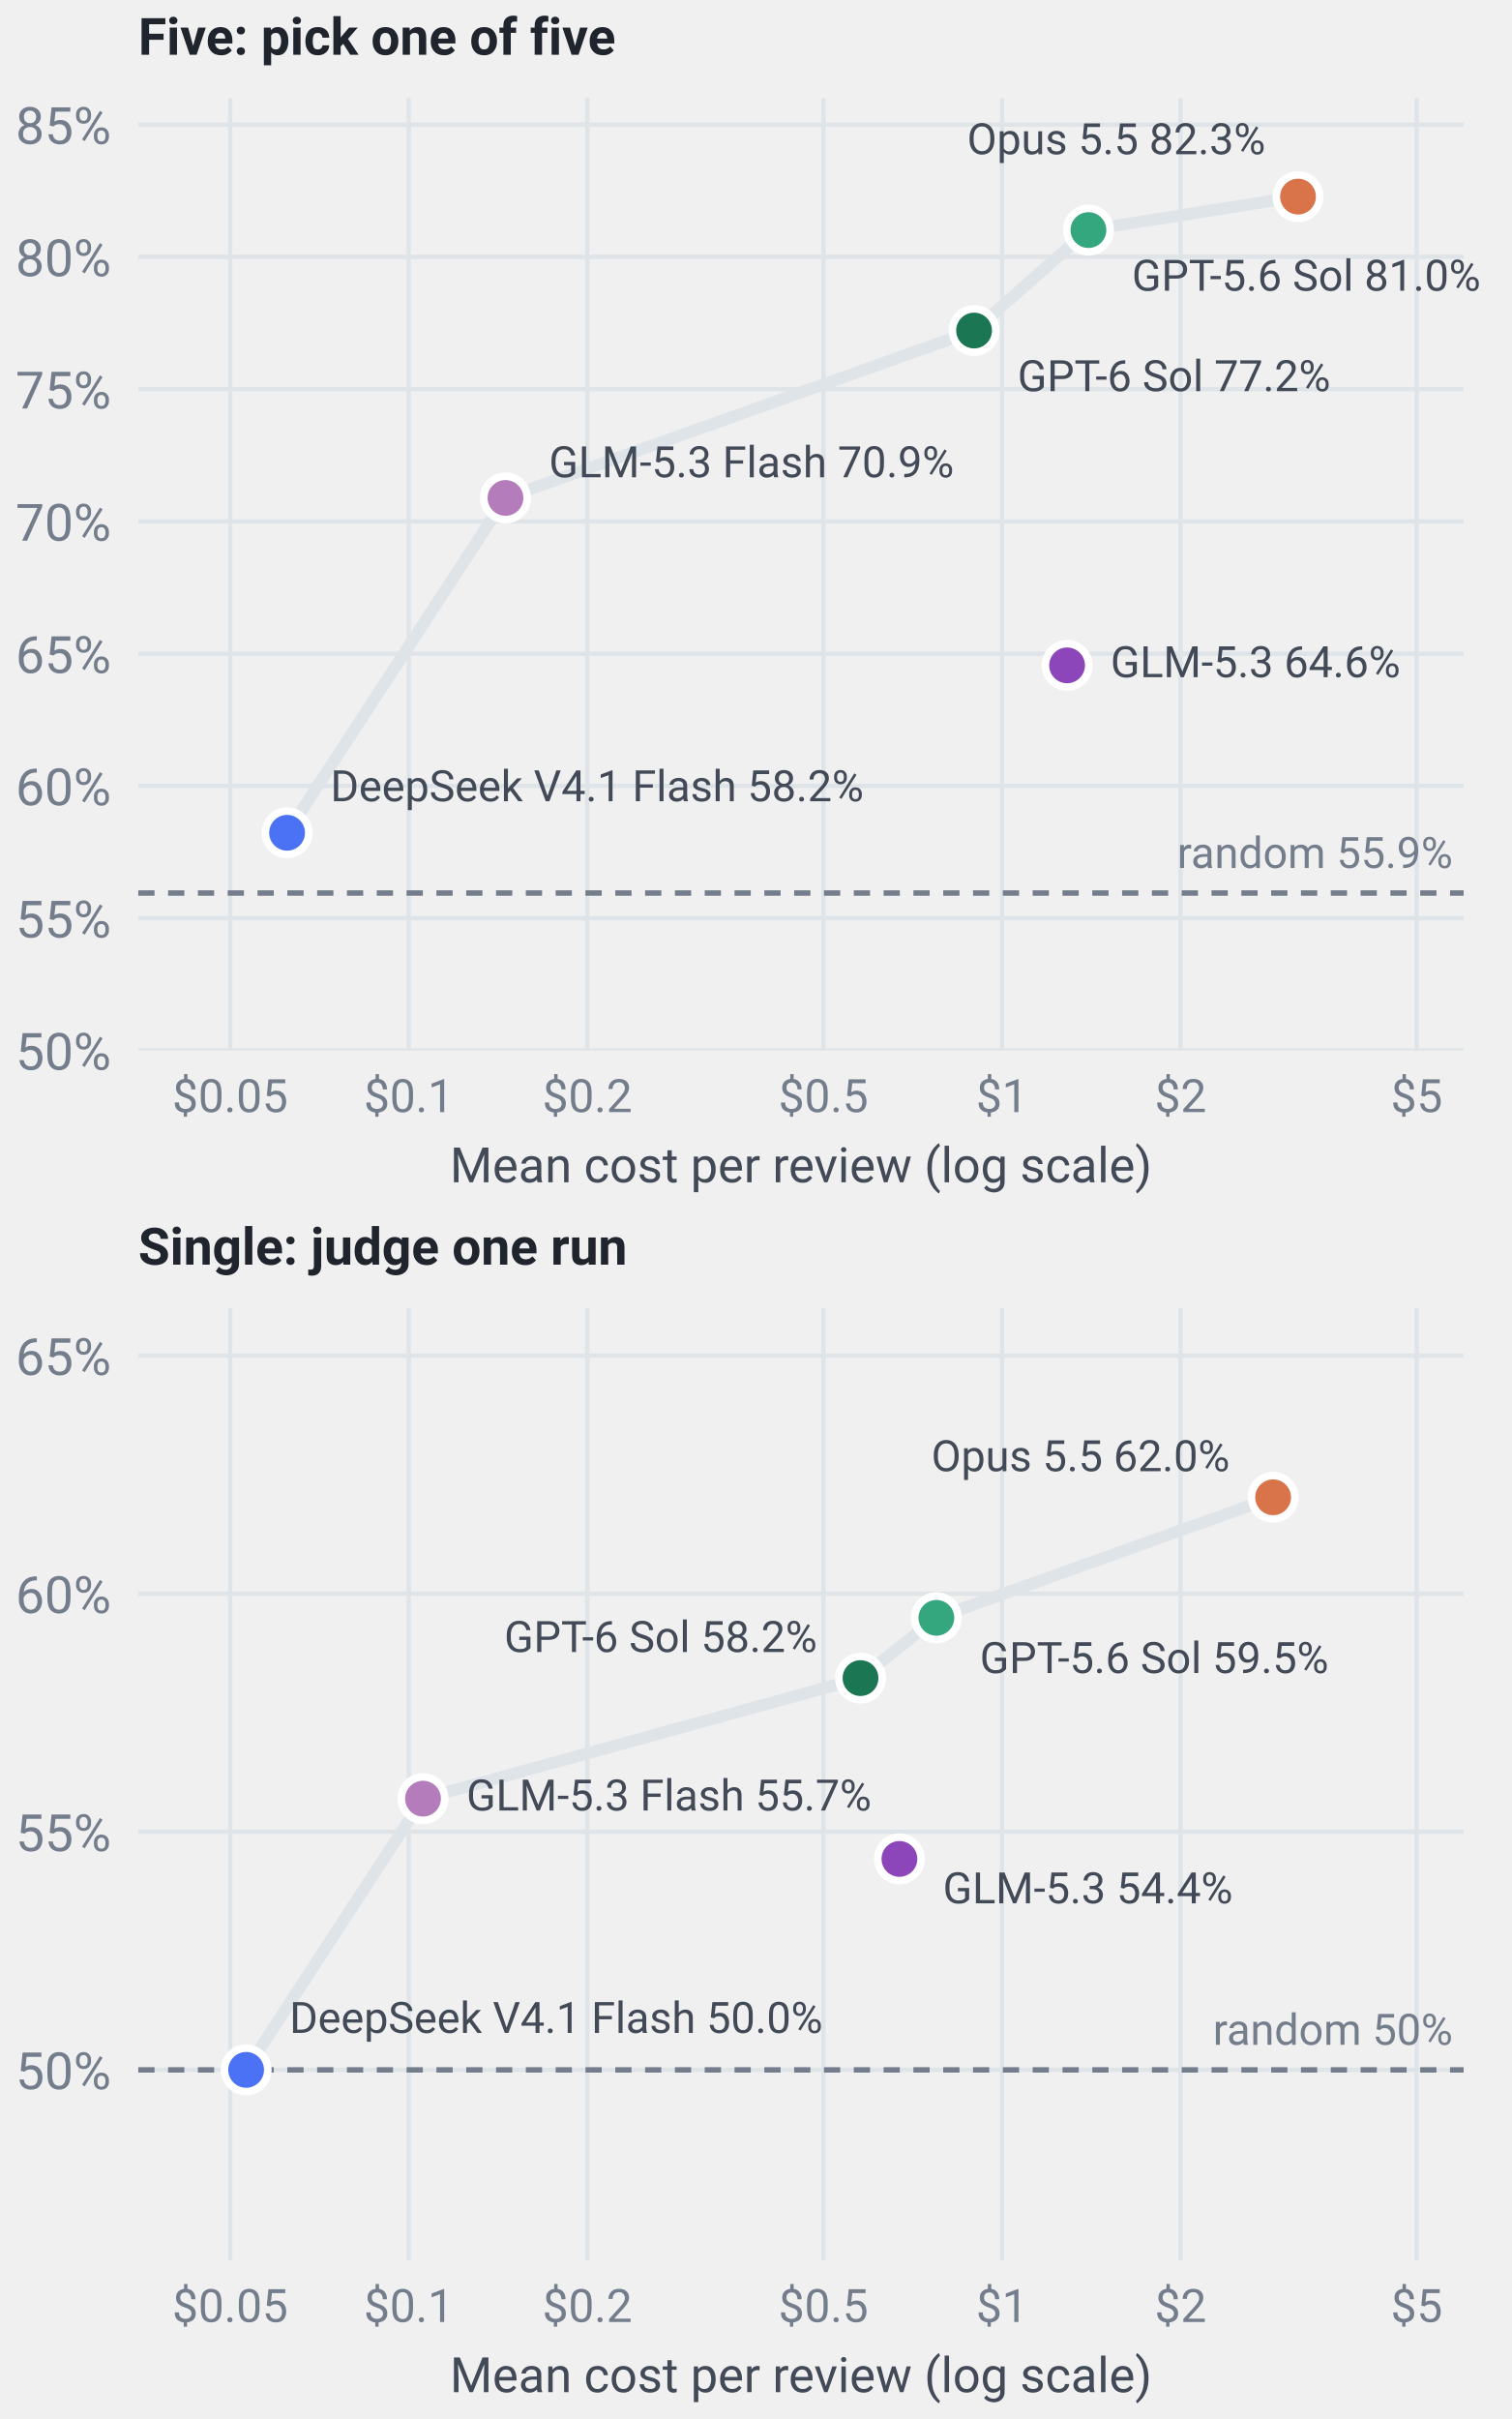
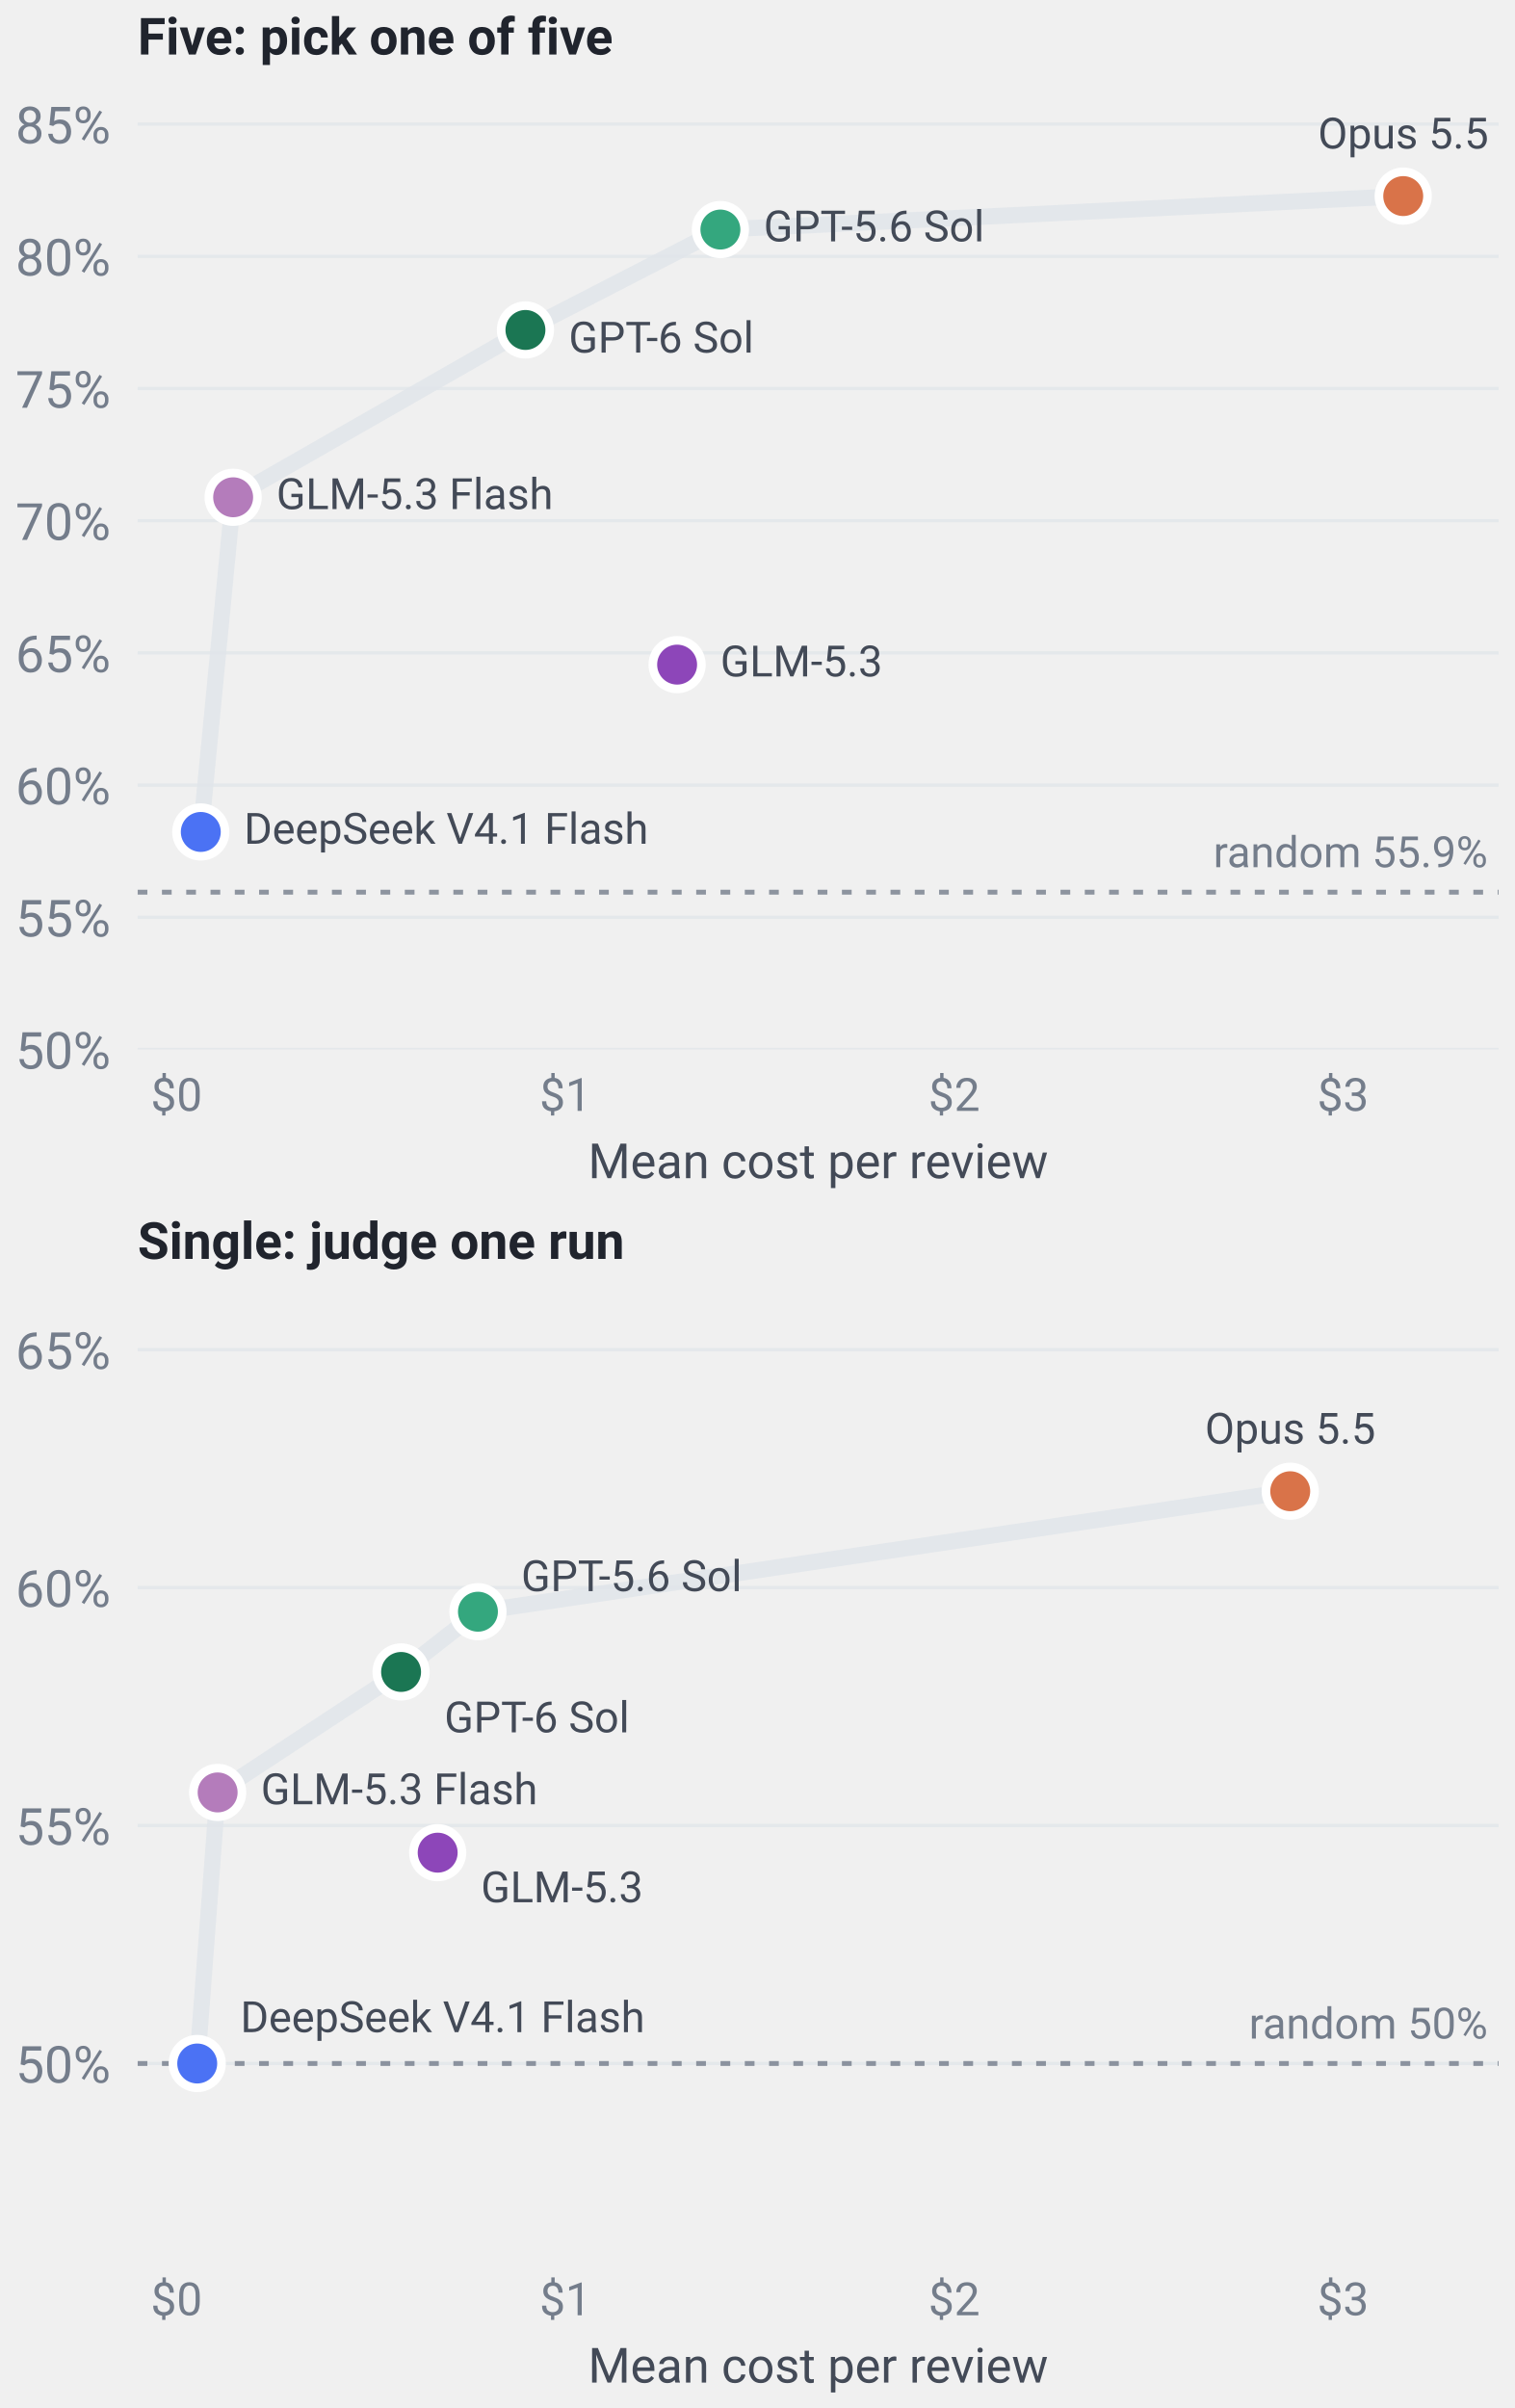
- <svg xmlns="http://www.w3.org/2000/svg" xmlns:xlink="http://www.w3.org/1999/xlink" width="278.88pt" height="446.16pt" viewBox="0 0 278.88 446.16" version="1.1">
+ <svg xmlns="http://www.w3.org/2000/svg" xmlns:xlink="http://www.w3.org/1999/xlink" width="280.56pt" height="446.16pt" viewBox="0 0 280.56 446.16" version="1.1">
  <defs>
    <style type="text/css">*{stroke-linejoin: round; stroke-linecap: butt}</style>
  </defs>
  <g id="figure_1">
    <g id="patch_1">
-       <path d="M 0 446.16  L 278.88 446.16  L 278.88 0  L 0 0  L 0 446.16  z " style="fill: none" />
+       <path d="M 0 446.16  L 280.56 446.16  L 280.56 0  L 0 0  L 0 446.16  z " style="fill: none" />
    </g>
    <g id="axes_1">
      <g id="patch_2">
-         <path d="M 25.508 193.741  L 270.017 193.741  L 270.017 18.103  L 25.508 18.103  L 25.508 193.741  z " style="fill: none" />
+         <path d="M 25.508 194.449  L 277.68 194.449  L 277.68 18.103  L 25.508 18.103  L 25.508 194.449  z " style="fill: none" />
      </g>
      <g id="matplotlib.axis_1">
        <g id="xtick_1">
-           <g id="line2d_1">
-             <path d="M 42.462 193.741  L 42.462 18.103  " clip-path="url(#p5dc7e2e726)" style="fill: none; stroke: #dfe4e9; stroke-width: 0.8; stroke-linecap: square" />
-           </g>
+           <g id="line2d_1" />
+           <g id="text_1">
+             <text style="font-size: 8.5px; font-family: 'Roboto'; text-anchor: middle; fill: #747d8b" x="32.713" y="205.824" transform="rotate(-0 32.71333 205.8238)">$0</text>
+           </g>
+         </g>
+         <g id="xtick_2">
          <g id="line2d_2" />
-           <g id="text_1">
-             <text style="font-size: 8.5px; font-family: 'Roboto'; text-anchor: middle; fill: #747d8b" x="42.462" y="205.116" transform="rotate(-0 42.46163 205.1165)">$0.05</text>
-           </g>
-         </g>
-         <g id="xtick_2">
-           <g id="line2d_3">
-             <path d="M 75.408 193.741  L 75.408 18.103  " clip-path="url(#p5dc7e2e726)" style="fill: none; stroke: #dfe4e9; stroke-width: 0.8; stroke-linecap: square" />
-           </g>
+           <g id="text_2">
+             <text style="font-size: 8.5px; font-family: 'Roboto'; text-anchor: middle; fill: #747d8b" x="104.762" y="205.824" transform="rotate(-0 104.7622 205.8238)">$1</text>
+           </g>
+         </g>
+         <g id="xtick_3">
+           <g id="line2d_3" />
+           <g id="text_3">
+             <text style="font-size: 8.5px; font-family: 'Roboto'; text-anchor: middle; fill: #747d8b" x="176.811" y="205.824" transform="rotate(-0 176.8111 205.8238)">$2</text>
+           </g>
+         </g>
+         <g id="xtick_4">
          <g id="line2d_4" />
-           <g id="text_2">
-             <text style="font-size: 8.5px; font-family: 'Roboto'; text-anchor: middle; fill: #747d8b" x="75.408" y="205.116" transform="rotate(-0 75.40776 205.1165)">$0.1</text>
-           </g>
-         </g>
-         <g id="xtick_3">
-           <g id="line2d_5">
-             <path d="M 108.354 193.741  L 108.354 18.103  " clip-path="url(#p5dc7e2e726)" style="fill: none; stroke: #dfe4e9; stroke-width: 0.8; stroke-linecap: square" />
-           </g>
-           <g id="line2d_6" />
-           <g id="text_3">
-             <text style="font-size: 8.5px; font-family: 'Roboto'; text-anchor: middle; fill: #747d8b" x="108.354" y="205.116" transform="rotate(-0 108.3539 205.1165)">$0.2</text>
-           </g>
-         </g>
-         <g id="xtick_4">
-           <g id="line2d_7">
-             <path d="M 151.906 193.741  L 151.906 18.103  " clip-path="url(#p5dc7e2e726)" style="fill: none; stroke: #dfe4e9; stroke-width: 0.8; stroke-linecap: square" />
-           </g>
-           <g id="line2d_8" />
          <g id="text_4">
-             <text style="font-size: 8.5px; font-family: 'Roboto'; text-anchor: middle; fill: #747d8b" x="151.906" y="205.116" transform="rotate(-0 151.9063 205.1165)">$0.5</text>
-           </g>
-         </g>
-         <g id="xtick_5">
-           <g id="line2d_9">
-             <path d="M 184.852 193.741  L 184.852 18.103  " clip-path="url(#p5dc7e2e726)" style="fill: none; stroke: #dfe4e9; stroke-width: 0.8; stroke-linecap: square" />
-           </g>
-           <g id="line2d_10" />
-           <g id="text_5">
-             <text style="font-size: 8.5px; font-family: 'Roboto'; text-anchor: middle; fill: #747d8b" x="184.852" y="205.116" transform="rotate(-0 184.8524 205.1165)">$1</text>
-           </g>
-         </g>
-         <g id="xtick_6">
-           <g id="line2d_11">
-             <path d="M 217.799 193.741  L 217.799 18.103  " clip-path="url(#p5dc7e2e726)" style="fill: none; stroke: #dfe4e9; stroke-width: 0.8; stroke-linecap: square" />
-           </g>
-           <g id="line2d_12" />
-           <g id="text_6">
-             <text style="font-size: 8.5px; font-family: 'Roboto'; text-anchor: middle; fill: #747d8b" x="217.799" y="205.116" transform="rotate(-0 217.7985 205.1165)">$2</text>
-           </g>
-         </g>
-         <g id="xtick_7">
-           <g id="line2d_13">
-             <path d="M 261.351 193.741  L 261.351 18.103  " clip-path="url(#p5dc7e2e726)" style="fill: none; stroke: #dfe4e9; stroke-width: 0.8; stroke-linecap: square" />
-           </g>
-           <g id="line2d_14" />
-           <g id="text_7">
-             <text style="font-size: 8.5px; font-family: 'Roboto'; text-anchor: middle; fill: #747d8b" x="261.351" y="205.116" transform="rotate(-0 261.351 205.1165)">$5</text>
-           </g>
-         </g>
-         <g id="text_8">
-           <text style="font-size: 9px; font-family: 'Roboto'; text-anchor: middle; fill: #434a57" x="147.763" y="218.063" transform="rotate(-0 147.7627 218.0627)">Mean cost per review (log scale)</text>
+             <text style="font-size: 8.5px; font-family: 'Roboto'; text-anchor: middle; fill: #747d8b" x="248.86" y="205.824" transform="rotate(-0 248.86 205.8238)">$3</text>
+           </g>
+         </g>
+         <g id="text_5">
+           <text style="font-size: 9px; font-family: 'Roboto'; text-anchor: middle; fill: #434a57" x="151.594" y="218.3" transform="rotate(-0 151.594 218.3004)">Mean cost per review</text>
        </g>
      </g>
      <g id="matplotlib.axis_2">
        <g id="ytick_1">
+           <g id="line2d_5">
+             <path d="M 25.508 194.449  L 277.68 194.449  " clip-path="url(#pfe0706cb08)" style="fill: none; stroke: #dfe4e9; stroke-opacity: 0.7; stroke-width: 0.6; stroke-linecap: square" />
+           </g>
+           <g id="line2d_6" />
+           <g id="text_6">
+             <text style="font-size: 9.5px; font-family: 'Roboto'; text-anchor: end; fill: #747d8b" x="20.508" y="198.011" transform="rotate(-0 20.50844 198.0113)">50%</text>
+           </g>
+         </g>
+         <g id="ytick_2">
+           <g id="line2d_7">
+             <path d="M 25.508 169.956  L 277.68 169.956  " clip-path="url(#pfe0706cb08)" style="fill: none; stroke: #dfe4e9; stroke-opacity: 0.7; stroke-width: 0.6; stroke-linecap: square" />
+           </g>
+           <g id="line2d_8" />
+           <g id="text_7">
+             <text style="font-size: 9.5px; font-family: 'Roboto'; text-anchor: end; fill: #747d8b" x="20.508" y="173.519" transform="rotate(-0 20.50844 173.5188)">55%</text>
+           </g>
+         </g>
+         <g id="ytick_3">
+           <g id="line2d_9">
+             <path d="M 25.508 145.464  L 277.68 145.464  " clip-path="url(#pfe0706cb08)" style="fill: none; stroke: #dfe4e9; stroke-opacity: 0.7; stroke-width: 0.6; stroke-linecap: square" />
+           </g>
+           <g id="line2d_10" />
+           <g id="text_8">
+             <text style="font-size: 9.5px; font-family: 'Roboto'; text-anchor: end; fill: #747d8b" x="20.508" y="149.026" transform="rotate(-0 20.50844 149.0264)">60%</text>
+           </g>
+         </g>
+         <g id="ytick_4">
+           <g id="line2d_11">
+             <path d="M 25.508 120.971  L 277.68 120.971  " clip-path="url(#pfe0706cb08)" style="fill: none; stroke: #dfe4e9; stroke-opacity: 0.7; stroke-width: 0.6; stroke-linecap: square" />
+           </g>
+           <g id="line2d_12" />
+           <g id="text_9">
+             <text style="font-size: 9.5px; font-family: 'Roboto'; text-anchor: end; fill: #747d8b" x="20.508" y="124.534" transform="rotate(-0 20.50844 124.5339)">65%</text>
+           </g>
+         </g>
+         <g id="ytick_5">
+           <g id="line2d_13">
+             <path d="M 25.508 96.479  L 277.68 96.479  " clip-path="url(#pfe0706cb08)" style="fill: none; stroke: #dfe4e9; stroke-opacity: 0.7; stroke-width: 0.6; stroke-linecap: square" />
+           </g>
+           <g id="line2d_14" />
+           <g id="text_10">
+             <text style="font-size: 9.5px; font-family: 'Roboto'; text-anchor: end; fill: #747d8b" x="20.508" y="100.041" transform="rotate(-0 20.50844 100.0414)">70%</text>
+           </g>
+         </g>
+         <g id="ytick_6">
          <g id="line2d_15">
-             <path d="M 25.508 193.741  L 270.017 193.741  " clip-path="url(#p5dc7e2e726)" style="fill: none; stroke: #dfe4e9; stroke-width: 0.8; stroke-linecap: square" />
+             <path d="M 25.508 71.986  L 277.68 71.986  " clip-path="url(#pfe0706cb08)" style="fill: none; stroke: #dfe4e9; stroke-opacity: 0.7; stroke-width: 0.6; stroke-linecap: square" />
          </g>
          <g id="line2d_16" />
-           <g id="text_9">
-             <text style="font-size: 9.5px; font-family: 'Roboto'; text-anchor: end; fill: #747d8b" x="20.508" y="197.304" transform="rotate(-0 20.50844 197.304)">50%</text>
-           </g>
-         </g>
-         <g id="ytick_2">
+           <g id="text_11">
+             <text style="font-size: 9.5px; font-family: 'Roboto'; text-anchor: end; fill: #747d8b" x="20.508" y="75.549" transform="rotate(-0 20.50844 75.54892)">75%</text>
+           </g>
+         </g>
+         <g id="ytick_7">
          <g id="line2d_17">
-             <path d="M 25.508 169.347  L 270.017 169.347  " clip-path="url(#p5dc7e2e726)" style="fill: none; stroke: #dfe4e9; stroke-width: 0.8; stroke-linecap: square" />
+             <path d="M 25.508 47.494  L 277.68 47.494  " clip-path="url(#pfe0706cb08)" style="fill: none; stroke: #dfe4e9; stroke-opacity: 0.7; stroke-width: 0.6; stroke-linecap: square" />
          </g>
          <g id="line2d_18" />
-           <g id="text_10">
-             <text style="font-size: 9.5px; font-family: 'Roboto'; text-anchor: end; fill: #747d8b" x="20.508" y="172.91" transform="rotate(-0 20.50844 172.9097)">55%</text>
-           </g>
-         </g>
-         <g id="ytick_3">
+           <g id="text_12">
+             <text style="font-size: 9.5px; font-family: 'Roboto'; text-anchor: end; fill: #747d8b" x="20.508" y="51.056" transform="rotate(-0 20.50844 51.05644)">80%</text>
+           </g>
+         </g>
+         <g id="ytick_8">
          <g id="line2d_19">
-             <path d="M 25.508 144.953  L 270.017 144.953  " clip-path="url(#p5dc7e2e726)" style="fill: none; stroke: #dfe4e9; stroke-width: 0.8; stroke-linecap: square" />
+             <path d="M 25.508 23.001  L 277.68 23.001  " clip-path="url(#pfe0706cb08)" style="fill: none; stroke: #dfe4e9; stroke-opacity: 0.7; stroke-width: 0.6; stroke-linecap: square" />
          </g>
          <g id="line2d_20" />
-           <g id="text_11">
-             <text style="font-size: 9.5px; font-family: 'Roboto'; text-anchor: end; fill: #747d8b" x="20.508" y="148.516" transform="rotate(-0 20.50844 148.5155)">60%</text>
-           </g>
-         </g>
-         <g id="ytick_4">
-           <g id="line2d_21">
-             <path d="M 25.508 120.559  L 270.017 120.559  " clip-path="url(#p5dc7e2e726)" style="fill: none; stroke: #dfe4e9; stroke-width: 0.8; stroke-linecap: square" />
-           </g>
-           <g id="line2d_22" />
-           <g id="text_12">
-             <text style="font-size: 9.5px; font-family: 'Roboto'; text-anchor: end; fill: #747d8b" x="20.508" y="124.121" transform="rotate(-0 20.50844 124.1213)">65%</text>
-           </g>
-         </g>
-         <g id="ytick_5">
-           <g id="line2d_23">
-             <path d="M 25.508 96.165  L 270.017 96.165  " clip-path="url(#p5dc7e2e726)" style="fill: none; stroke: #dfe4e9; stroke-width: 0.8; stroke-linecap: square" />
-           </g>
-           <g id="line2d_24" />
          <g id="text_13">
-             <text style="font-size: 9.5px; font-family: 'Roboto'; text-anchor: end; fill: #747d8b" x="20.508" y="99.727" transform="rotate(-0 20.50844 99.72703)">70%</text>
-           </g>
-         </g>
-         <g id="ytick_6">
-           <g id="line2d_25">
-             <path d="M 25.508 71.77  L 270.017 71.77  " clip-path="url(#p5dc7e2e726)" style="fill: none; stroke: #dfe4e9; stroke-width: 0.8; stroke-linecap: square" />
-           </g>
-           <g id="line2d_26" />
-           <g id="text_14">
-             <text style="font-size: 9.5px; font-family: 'Roboto'; text-anchor: end; fill: #747d8b" x="20.508" y="75.333" transform="rotate(-0 20.50844 75.33279)">75%</text>
-           </g>
-         </g>
-         <g id="ytick_7">
-           <g id="line2d_27">
-             <path d="M 25.508 47.376  L 270.017 47.376  " clip-path="url(#p5dc7e2e726)" style="fill: none; stroke: #dfe4e9; stroke-width: 0.8; stroke-linecap: square" />
-           </g>
-           <g id="line2d_28" />
-           <g id="text_15">
-             <text style="font-size: 9.5px; font-family: 'Roboto'; text-anchor: end; fill: #747d8b" x="20.508" y="50.939" transform="rotate(-0 20.50844 50.93855)">80%</text>
-           </g>
-         </g>
-         <g id="ytick_8">
-           <g id="line2d_29">
-             <path d="M 25.508 22.982  L 270.017 22.982  " clip-path="url(#p5dc7e2e726)" style="fill: none; stroke: #dfe4e9; stroke-width: 0.8; stroke-linecap: square" />
-           </g>
-           <g id="line2d_30" />
-           <g id="text_16">
-             <text style="font-size: 9.5px; font-family: 'Roboto'; text-anchor: end; fill: #747d8b" x="20.508" y="26.544" transform="rotate(-0 20.50844 26.54432)">85%</text>
-           </g>
-         </g>
-       </g>
-       <g id="line2d_31">
-         <path d="M 52.962 153.599  L 93.252 91.841  L 179.702 60.963  L 200.8 42.435  L 239.462 36.26  " clip-path="url(#p5dc7e2e726)" style="fill: none; stroke: #dfe4e9; stroke-width: 2.2; stroke-linecap: round" />
-       </g>
-       <g id="line2d_32">
-         <path d="M 25.508 164.715  L 270.017 164.715  " clip-path="url(#p5dc7e2e726)" style="fill: none; stroke-dasharray: 3,2.5; stroke-dashoffset: 0; stroke: #747d8b" />
+             <text style="font-size: 9.5px; font-family: 'Roboto'; text-anchor: end; fill: #747d8b" x="20.508" y="26.564" transform="rotate(-0 20.50844 26.56396)">85%</text>
+           </g>
+         </g>
+       </g>
+       <g id="line2d_21">
+         <path d="M 37.206 154.145  L 43.201 92.138  L 97.363 61.135  L 133.486 42.533  L 260.012 36.333  " clip-path="url(#pfe0706cb08)" style="fill: none; stroke: #dfe4e9; stroke-opacity: 0.8; stroke-width: 3; stroke-linecap: round" />
+       </g>
+       <g id="line2d_22">
+         <path d="M 25.508 165.306  L 277.68 165.306  " clip-path="url(#pfe0706cb08)" style="fill: none; stroke-dasharray: 1.8,2.7; stroke-dashoffset: 0; stroke: #747d8b; stroke-opacity: 0.8; stroke-width: 0.9" />
+       </g>
+       <g id="text_14">
+         <text style="font-size: 8px; font-family: 'Roboto'; text-anchor: middle; fill: #434a57" x="260.012" y="27.52" transform="rotate(-0 260.0124 27.52031)">Opus 5.5</text>
+       </g>
+       <g id="text_15">
+         <text style="font-size: 8px; font-family: 'Roboto'; text-anchor: start; fill: #434a57" x="141.486" y="44.721" transform="rotate(-0 141.4859 44.72094)">GPT-5.6 Sol</text>
+       </g>
+       <g id="text_16">
+         <text style="font-size: 8px; font-family: 'Roboto'; text-anchor: start; fill: #434a57" x="105.363" y="65.323" transform="rotate(-0 105.3627 65.32282)">GPT-6 Sol</text>
      </g>
      <g id="text_17">
-         <text style="font-size: 8px; font-family: 'Roboto'; text-anchor: end; fill: #434a57" x="233.462" y="28.447" transform="rotate(-0 233.4621 28.44719)">Opus 5.5  82.3%</text>
+         <text style="font-size: 8px; font-family: 'Roboto'; text-anchor: start; fill: #434a57" x="51.201" y="94.326" transform="rotate(-0 51.20083 94.32596)">GLM-5.3 Flash</text>
      </g>
      <g id="text_18">
-         <text style="font-size: 8px; font-family: 'Roboto'; text-anchor: start; fill: #434a57" x="208.8" y="53.623" transform="rotate(-0 208.8002 53.62295)">GPT-5.6 Sol  81.0%</text>
+         <text style="font-size: 8px; font-family: 'Roboto'; text-anchor: start; fill: #434a57" x="133.467" y="125.329" transform="rotate(-0 133.467 125.3291)">GLM-5.3</text>
      </g>
      <g id="text_19">
-         <text style="font-size: 8px; font-family: 'Roboto'; text-anchor: start; fill: #434a57" x="187.702" y="72.15" transform="rotate(-0 187.7016 72.15022)">GPT-6 Sol  77.2%</text>
+         <text style="font-size: 8px; font-family: 'Roboto'; text-anchor: start; fill: #434a57" x="45.206" y="156.332" transform="rotate(-0 45.20635 156.3322)">DeepSeek V4.1 Flash</text>
      </g>
      <g id="text_20">
-         <text style="font-size: 8px; font-family: 'Roboto'; text-anchor: start; fill: #434a57" x="101.252" y="88.029" transform="rotate(-0 101.2522 88.029)">GLM-5.3 Flash  70.9%</text>
+         <text style="font-size: 8px; font-family: 'Roboto'; text-anchor: end; fill: #747d8b" x="275.68" y="160.681" transform="rotate(-0 275.6795 160.6809)">random 55.9%</text>
      </g>
      <g id="text_21">
-         <text style="font-size: 8px; font-family: 'Roboto'; text-anchor: start; fill: #434a57" x="204.859" y="124.908" transform="rotate(-0 204.8589 124.9078)">GLM-5.3  64.6%</text>
-       </g>
-       <g id="text_22">
-         <text style="font-size: 8px; font-family: 'Roboto'; text-anchor: start; fill: #434a57" x="60.962" y="147.787" transform="rotate(-0 60.9619 147.7866)">DeepSeek V4.1 Flash  58.2%</text>
-       </g>
-       <g id="text_23">
-         <text style="font-size: 8px; font-family: 'Roboto'; text-anchor: end; fill: #747d8b" x="268.017" y="160.09" transform="rotate(-0 268.0169 160.0904)">random 55.9%</text>
-       </g>
-       <g id="text_24">
        <text style="font-weight: 700; font-size: 9.5px; font-family: 'Roboto'; text-anchor: start; fill: #20242d" x="25.508" y="10.103" transform="rotate(-0 25.50844 10.10297)">Five: pick one of five</text>
      </g>
-       <g id="line2d_33">
-         <defs>
-           <path id="m2a4c1c6074" d="M 0 4  C 1.061 4 2.078 3.579 2.828 2.828  C 3.579 2.078 4 1.061 4 0  C 4 -1.061 3.579 -2.078 2.828 -2.828  C 2.078 -3.579 1.061 -4 0 -4  C -1.061 -4 -2.078 -3.579 -2.828 -2.828  C -3.579 -2.078 -4 -1.061 -4 0  C -4 1.061 -3.579 2.078 -2.828 2.828  C -2.078 3.579 -1.061 4 0 4  z " style="stroke: #ffffff; stroke-width: 1.4" />
-         </defs>
-         <g clip-path="url(#p5dc7e2e726)">
-           <use xlink:href="#m2a4c1c6074" x="239.462" y="36.26" style="fill: #d97349; stroke: #ffffff; stroke-width: 1.4" />
-         </g>
-       </g>
-       <g id="line2d_34">
-         <defs>
-           <path id="m17bcc3933e" d="M 0 4  C 1.061 4 2.078 3.579 2.828 2.828  C 3.579 2.078 4 1.061 4 0  C 4 -1.061 3.579 -2.078 2.828 -2.828  C 2.078 -3.579 1.061 -4 0 -4  C -1.061 -4 -2.078 -3.579 -2.828 -2.828  C -3.579 -2.078 -4 -1.061 -4 0  C -4 1.061 -3.579 2.078 -2.828 2.828  C -2.078 3.579 -1.061 4 0 4  z " style="stroke: #ffffff; stroke-width: 1.4" />
-         </defs>
-         <g clip-path="url(#p5dc7e2e726)">
-           <use xlink:href="#m17bcc3933e" x="200.8" y="42.435" style="fill: #34a77e; stroke: #ffffff; stroke-width: 1.4" />
-         </g>
-       </g>
-       <g id="line2d_35">
-         <defs>
-           <path id="m2477652709" d="M 0 4  C 1.061 4 2.078 3.579 2.828 2.828  C 3.579 2.078 4 1.061 4 0  C 4 -1.061 3.579 -2.078 2.828 -2.828  C 2.078 -3.579 1.061 -4 0 -4  C -1.061 -4 -2.078 -3.579 -2.828 -2.828  C -3.579 -2.078 -4 -1.061 -4 0  C -4 1.061 -3.579 2.078 -2.828 2.828  C -2.078 3.579 -1.061 4 0 4  z " style="stroke: #ffffff; stroke-width: 1.4" />
-         </defs>
-         <g clip-path="url(#p5dc7e2e726)">
-           <use xlink:href="#m2477652709" x="179.702" y="60.963" style="fill: #1b7653; stroke: #ffffff; stroke-width: 1.4" />
-         </g>
-       </g>
-       <g id="line2d_36">
-         <defs>
-           <path id="mf86cab892e" d="M 0 4  C 1.061 4 2.078 3.579 2.828 2.828  C 3.579 2.078 4 1.061 4 0  C 4 -1.061 3.579 -2.078 2.828 -2.828  C 2.078 -3.579 1.061 -4 0 -4  C -1.061 -4 -2.078 -3.579 -2.828 -2.828  C -3.579 -2.078 -4 -1.061 -4 0  C -4 1.061 -3.579 2.078 -2.828 2.828  C -2.078 3.579 -1.061 4 0 4  z " style="stroke: #ffffff; stroke-width: 1.4" />
-         </defs>
-         <g clip-path="url(#p5dc7e2e726)">
-           <use xlink:href="#mf86cab892e" x="93.252" y="91.841" style="fill: #b47cbb; stroke: #ffffff; stroke-width: 1.4" />
-         </g>
-       </g>
-       <g id="line2d_37">
-         <defs>
-           <path id="me09f263c9c" d="M 0 4  C 1.061 4 2.078 3.579 2.828 2.828  C 3.579 2.078 4 1.061 4 0  C 4 -1.061 3.579 -2.078 2.828 -2.828  C 2.078 -3.579 1.061 -4 0 -4  C -1.061 -4 -2.078 -3.579 -2.828 -2.828  C -3.579 -2.078 -4 -1.061 -4 0  C -4 1.061 -3.579 2.078 -2.828 2.828  C -2.078 3.579 -1.061 4 0 4  z " style="stroke: #ffffff; stroke-width: 1.4" />
-         </defs>
-         <g clip-path="url(#p5dc7e2e726)">
-           <use xlink:href="#me09f263c9c" x="196.859" y="122.72" style="fill: #8d46b9; stroke: #ffffff; stroke-width: 1.4" />
-         </g>
-       </g>
-       <g id="line2d_38">
-         <defs>
-           <path id="m802fe01a2c" d="M 0 4  C 1.061 4 2.078 3.579 2.828 2.828  C 3.579 2.078 4 1.061 4 0  C 4 -1.061 3.579 -2.078 2.828 -2.828  C 2.078 -3.579 1.061 -4 0 -4  C -1.061 -4 -2.078 -3.579 -2.828 -2.828  C -3.579 -2.078 -4 -1.061 -4 0  C -4 1.061 -3.579 2.078 -2.828 2.828  C -2.078 3.579 -1.061 4 0 4  z " style="stroke: #ffffff; stroke-width: 1.4" />
-         </defs>
-         <g clip-path="url(#p5dc7e2e726)">
-           <use xlink:href="#m802fe01a2c" x="52.962" y="153.599" style="fill: #4b72f4; stroke: #ffffff; stroke-width: 1.4" />
+       <g id="line2d_23">
+         <defs>
+           <path id="m9ffd0ecaab" d="M 0 4.5  C 1.193 4.5 2.338 4.026 3.182 3.182  C 4.026 2.338 4.5 1.193 4.5 0  C 4.5 -1.193 4.026 -2.338 3.182 -3.182  C 2.338 -4.026 1.193 -4.5 0 -4.5  C -1.193 -4.5 -2.338 -4.026 -3.182 -3.182  C -4.026 -2.338 -4.5 -1.193 -4.5 0  C -4.5 1.193 -4.026 2.338 -3.182 3.182  C -2.338 4.026 -1.193 4.5 0 4.5  z " style="stroke: #ffffff; stroke-width: 1.6" />
+         </defs>
+         <g clip-path="url(#pfe0706cb08)">
+           <use xlink:href="#m9ffd0ecaab" x="260.012" y="36.333" style="fill: #d97349; stroke: #ffffff; stroke-width: 1.6" />
+         </g>
+       </g>
+       <g id="line2d_24">
+         <defs>
+           <path id="m13cd958c74" d="M 0 4.5  C 1.193 4.5 2.338 4.026 3.182 3.182  C 4.026 2.338 4.5 1.193 4.5 0  C 4.5 -1.193 4.026 -2.338 3.182 -3.182  C 2.338 -4.026 1.193 -4.5 0 -4.5  C -1.193 -4.5 -2.338 -4.026 -3.182 -3.182  C -4.026 -2.338 -4.5 -1.193 -4.5 0  C -4.5 1.193 -4.026 2.338 -3.182 3.182  C -2.338 4.026 -1.193 4.5 0 4.5  z " style="stroke: #ffffff; stroke-width: 1.6" />
+         </defs>
+         <g clip-path="url(#pfe0706cb08)">
+           <use xlink:href="#m13cd958c74" x="133.486" y="42.533" style="fill: #34a77e; stroke: #ffffff; stroke-width: 1.6" />
+         </g>
+       </g>
+       <g id="line2d_25">
+         <defs>
+           <path id="mb62a925a73" d="M 0 4.5  C 1.193 4.5 2.338 4.026 3.182 3.182  C 4.026 2.338 4.5 1.193 4.5 0  C 4.5 -1.193 4.026 -2.338 3.182 -3.182  C 2.338 -4.026 1.193 -4.5 0 -4.5  C -1.193 -4.5 -2.338 -4.026 -3.182 -3.182  C -4.026 -2.338 -4.5 -1.193 -4.5 0  C -4.5 1.193 -4.026 2.338 -3.182 3.182  C -2.338 4.026 -1.193 4.5 0 4.5  z " style="stroke: #ffffff; stroke-width: 1.6" />
+         </defs>
+         <g clip-path="url(#pfe0706cb08)">
+           <use xlink:href="#mb62a925a73" x="97.363" y="61.135" style="fill: #1b7653; stroke: #ffffff; stroke-width: 1.6" />
+         </g>
+       </g>
+       <g id="line2d_26">
+         <defs>
+           <path id="m18b54115bc" d="M 0 4.5  C 1.193 4.5 2.338 4.026 3.182 3.182  C 4.026 2.338 4.5 1.193 4.5 0  C 4.5 -1.193 4.026 -2.338 3.182 -3.182  C 2.338 -4.026 1.193 -4.5 0 -4.5  C -1.193 -4.5 -2.338 -4.026 -3.182 -3.182  C -4.026 -2.338 -4.5 -1.193 -4.5 0  C -4.5 1.193 -4.026 2.338 -3.182 3.182  C -2.338 4.026 -1.193 4.5 0 4.5  z " style="stroke: #ffffff; stroke-width: 1.6" />
+         </defs>
+         <g clip-path="url(#pfe0706cb08)">
+           <use xlink:href="#m18b54115bc" x="43.201" y="92.138" style="fill: #b47cbb; stroke: #ffffff; stroke-width: 1.6" />
+         </g>
+       </g>
+       <g id="line2d_27">
+         <defs>
+           <path id="meabad42eac" d="M 0 4.5  C 1.193 4.5 2.338 4.026 3.182 3.182  C 4.026 2.338 4.5 1.193 4.5 0  C 4.5 -1.193 4.026 -2.338 3.182 -3.182  C 2.338 -4.026 1.193 -4.5 0 -4.5  C -1.193 -4.5 -2.338 -4.026 -3.182 -3.182  C -4.026 -2.338 -4.5 -1.193 -4.5 0  C -4.5 1.193 -4.026 2.338 -3.182 3.182  C -2.338 4.026 -1.193 4.5 0 4.5  z " style="stroke: #ffffff; stroke-width: 1.6" />
+         </defs>
+         <g clip-path="url(#pfe0706cb08)">
+           <use xlink:href="#meabad42eac" x="125.467" y="123.142" style="fill: #8d46b9; stroke: #ffffff; stroke-width: 1.6" />
+         </g>
+       </g>
+       <g id="line2d_28">
+         <defs>
+           <path id="md6233e1077" d="M 0 4.5  C 1.193 4.5 2.338 4.026 3.182 3.182  C 4.026 2.338 4.5 1.193 4.5 0  C 4.5 -1.193 4.026 -2.338 3.182 -3.182  C 2.338 -4.026 1.193 -4.5 0 -4.5  C -1.193 -4.5 -2.338 -4.026 -3.182 -3.182  C -4.026 -2.338 -4.5 -1.193 -4.5 0  C -4.5 1.193 -4.026 2.338 -3.182 3.182  C -2.338 4.026 -1.193 4.5 0 4.5  z " style="stroke: #ffffff; stroke-width: 1.6" />
+         </defs>
+         <g clip-path="url(#pfe0706cb08)">
+           <use xlink:href="#md6233e1077" x="37.206" y="154.145" style="fill: #4b72f4; stroke: #ffffff; stroke-width: 1.6" />
        </g>
      </g>
    </g>
    <g id="axes_2">
      <g id="patch_3">
-         <path d="M 25.508 416.892  L 270.017 416.892  L 270.017 241.254  L 25.508 241.254  L 25.508 416.892  z " style="fill: none" />
+         <path d="M 25.508 417.6  L 277.68 417.6  L 277.68 241.254  L 25.508 241.254  L 25.508 417.6  z " style="fill: none" />
      </g>
      <g id="matplotlib.axis_3">
+         <g id="xtick_5">
+           <g id="line2d_29" />
+           <g id="text_22">
+             <text style="font-size: 8.5px; font-family: 'Roboto'; text-anchor: middle; fill: #747d8b" x="32.713" y="428.975" transform="rotate(-0 32.71333 428.9748)">$0</text>
+           </g>
+         </g>
+         <g id="xtick_6">
+           <g id="line2d_30" />
+           <g id="text_23">
+             <text style="font-size: 8.5px; font-family: 'Roboto'; text-anchor: middle; fill: #747d8b" x="104.762" y="428.975" transform="rotate(-0 104.7622 428.9748)">$1</text>
+           </g>
+         </g>
+         <g id="xtick_7">
+           <g id="line2d_31" />
+           <g id="text_24">
+             <text style="font-size: 8.5px; font-family: 'Roboto'; text-anchor: middle; fill: #747d8b" x="176.811" y="428.975" transform="rotate(-0 176.8111 428.9748)">$2</text>
+           </g>
+         </g>
        <g id="xtick_8">
-           <g id="line2d_39">
-             <path d="M 42.462 416.892  L 42.462 241.254  " clip-path="url(#pdc579611f8)" style="fill: none; stroke: #dfe4e9; stroke-width: 0.8; stroke-linecap: square" />
-           </g>
-           <g id="line2d_40" />
+           <g id="line2d_32" />
          <g id="text_25">
-             <text style="font-size: 8.5px; font-family: 'Roboto'; text-anchor: middle; fill: #747d8b" x="42.462" y="428.267" transform="rotate(-0 42.46163 428.2675)">$0.05</text>
-           </g>
-         </g>
-         <g id="xtick_9">
-           <g id="line2d_41">
-             <path d="M 75.408 416.892  L 75.408 241.254  " clip-path="url(#pdc579611f8)" style="fill: none; stroke: #dfe4e9; stroke-width: 0.8; stroke-linecap: square" />
-           </g>
-           <g id="line2d_42" />
-           <g id="text_26">
-             <text style="font-size: 8.5px; font-family: 'Roboto'; text-anchor: middle; fill: #747d8b" x="75.408" y="428.267" transform="rotate(-0 75.40776 428.2675)">$0.1</text>
-           </g>
-         </g>
-         <g id="xtick_10">
-           <g id="line2d_43">
-             <path d="M 108.354 416.892  L 108.354 241.254  " clip-path="url(#pdc579611f8)" style="fill: none; stroke: #dfe4e9; stroke-width: 0.8; stroke-linecap: square" />
-           </g>
-           <g id="line2d_44" />
-           <g id="text_27">
-             <text style="font-size: 8.5px; font-family: 'Roboto'; text-anchor: middle; fill: #747d8b" x="108.354" y="428.267" transform="rotate(-0 108.3539 428.2675)">$0.2</text>
-           </g>
-         </g>
-         <g id="xtick_11">
-           <g id="line2d_45">
-             <path d="M 151.906 416.892  L 151.906 241.254  " clip-path="url(#pdc579611f8)" style="fill: none; stroke: #dfe4e9; stroke-width: 0.8; stroke-linecap: square" />
-           </g>
-           <g id="line2d_46" />
-           <g id="text_28">
-             <text style="font-size: 8.5px; font-family: 'Roboto'; text-anchor: middle; fill: #747d8b" x="151.906" y="428.267" transform="rotate(-0 151.9063 428.2675)">$0.5</text>
-           </g>
-         </g>
-         <g id="xtick_12">
-           <g id="line2d_47">
-             <path d="M 184.852 416.892  L 184.852 241.254  " clip-path="url(#pdc579611f8)" style="fill: none; stroke: #dfe4e9; stroke-width: 0.8; stroke-linecap: square" />
-           </g>
-           <g id="line2d_48" />
-           <g id="text_29">
-             <text style="font-size: 8.5px; font-family: 'Roboto'; text-anchor: middle; fill: #747d8b" x="184.852" y="428.267" transform="rotate(-0 184.8524 428.2675)">$1</text>
-           </g>
-         </g>
-         <g id="xtick_13">
-           <g id="line2d_49">
-             <path d="M 217.799 416.892  L 217.799 241.254  " clip-path="url(#pdc579611f8)" style="fill: none; stroke: #dfe4e9; stroke-width: 0.8; stroke-linecap: square" />
-           </g>
-           <g id="line2d_50" />
-           <g id="text_30">
-             <text style="font-size: 8.5px; font-family: 'Roboto'; text-anchor: middle; fill: #747d8b" x="217.799" y="428.267" transform="rotate(-0 217.7985 428.2675)">$2</text>
-           </g>
-         </g>
-         <g id="xtick_14">
-           <g id="line2d_51">
-             <path d="M 261.351 416.892  L 261.351 241.254  " clip-path="url(#pdc579611f8)" style="fill: none; stroke: #dfe4e9; stroke-width: 0.8; stroke-linecap: square" />
-           </g>
-           <g id="line2d_52" />
-           <g id="text_31">
-             <text style="font-size: 8.5px; font-family: 'Roboto'; text-anchor: middle; fill: #747d8b" x="261.351" y="428.267" transform="rotate(-0 261.351 428.2675)">$5</text>
-           </g>
-         </g>
-         <g id="text_32">
-           <text style="font-size: 9px; font-family: 'Roboto'; text-anchor: middle; fill: #434a57" x="147.763" y="441.214" transform="rotate(-0 147.7627 441.2137)">Mean cost per review (log scale)</text>
+             <text style="font-size: 8.5px; font-family: 'Roboto'; text-anchor: middle; fill: #747d8b" x="248.86" y="428.975" transform="rotate(-0 248.86 428.9748)">$3</text>
+           </g>
+         </g>
+         <g id="text_26">
+           <text style="font-size: 9px; font-family: 'Roboto'; text-anchor: middle; fill: #434a57" x="151.594" y="441.451" transform="rotate(-0 151.594 441.4514)">Mean cost per review</text>
        </g>
      </g>
      <g id="matplotlib.axis_4">
        <g id="ytick_9">
-           <g id="line2d_53">
-             <path d="M 25.508 381.765  L 270.017 381.765  " clip-path="url(#pdc579611f8)" style="fill: none; stroke: #dfe4e9; stroke-width: 0.8; stroke-linecap: square" />
-           </g>
-           <g id="line2d_54" />
-           <g id="text_33">
-             <text style="font-size: 9.5px; font-family: 'Roboto'; text-anchor: end; fill: #747d8b" x="20.508" y="385.327" transform="rotate(-0 20.50844 385.3273)">50%</text>
+           <g id="line2d_33">
+             <path d="M 25.508 382.331  L 277.68 382.331  " clip-path="url(#p975bfc4b0b)" style="fill: none; stroke: #dfe4e9; stroke-opacity: 0.7; stroke-width: 0.6; stroke-linecap: square" />
+           </g>
+           <g id="line2d_34" />
+           <g id="text_27">
+             <text style="font-size: 9.5px; font-family: 'Roboto'; text-anchor: end; fill: #747d8b" x="20.508" y="385.893" transform="rotate(-0 20.50844 385.8932)">50%</text>
          </g>
        </g>
        <g id="ytick_10">
-           <g id="line2d_55">
-             <path d="M 25.508 337.855  L 270.017 337.855  " clip-path="url(#pdc579611f8)" style="fill: none; stroke: #dfe4e9; stroke-width: 0.8; stroke-linecap: square" />
-           </g>
-           <g id="line2d_56" />
-           <g id="text_34">
-             <text style="font-size: 9.5px; font-family: 'Roboto'; text-anchor: end; fill: #747d8b" x="20.508" y="341.418" transform="rotate(-0 20.50844 341.4177)">55%</text>
+           <g id="line2d_35">
+             <path d="M 25.508 338.244  L 277.68 338.244  " clip-path="url(#p975bfc4b0b)" style="fill: none; stroke: #dfe4e9; stroke-opacity: 0.7; stroke-width: 0.6; stroke-linecap: square" />
+           </g>
+           <g id="line2d_36" />
+           <g id="text_28">
+             <text style="font-size: 9.5px; font-family: 'Roboto'; text-anchor: end; fill: #747d8b" x="20.508" y="341.807" transform="rotate(-0 20.50844 341.8067)">55%</text>
          </g>
        </g>
        <g id="ytick_11">
-           <g id="line2d_57">
-             <path d="M 25.508 293.946  L 270.017 293.946  " clip-path="url(#pdc579611f8)" style="fill: none; stroke: #dfe4e9; stroke-width: 0.8; stroke-linecap: square" />
-           </g>
-           <g id="line2d_58" />
-           <g id="text_35">
-             <text style="font-size: 9.5px; font-family: 'Roboto'; text-anchor: end; fill: #747d8b" x="20.508" y="297.508" transform="rotate(-0 20.50844 297.508)">60%</text>
+           <g id="line2d_37">
+             <path d="M 25.508 294.158  L 277.68 294.158  " clip-path="url(#p975bfc4b0b)" style="fill: none; stroke: #dfe4e9; stroke-opacity: 0.7; stroke-width: 0.6; stroke-linecap: square" />
+           </g>
+           <g id="line2d_38" />
+           <g id="text_29">
+             <text style="font-size: 9.5px; font-family: 'Roboto'; text-anchor: end; fill: #747d8b" x="20.508" y="297.72" transform="rotate(-0 20.50844 297.7202)">60%</text>
          </g>
        </g>
        <g id="ytick_12">
-           <g id="line2d_59">
-             <path d="M 25.508 250.036  L 270.017 250.036  " clip-path="url(#pdc579611f8)" style="fill: none; stroke: #dfe4e9; stroke-width: 0.8; stroke-linecap: square" />
-           </g>
-           <g id="line2d_60" />
-           <g id="text_36">
-             <text style="font-size: 9.5px; font-family: 'Roboto'; text-anchor: end; fill: #747d8b" x="20.508" y="253.598" transform="rotate(-0 20.50844 253.5984)">65%</text>
-           </g>
-         </g>
-       </g>
-       <g id="line2d_61">
-         <path d="M 45.406 381.765  L 78.036 331.741  L 158.752 309.508  L 172.747 298.392  L 234.869 276.159  " clip-path="url(#pdc579611f8)" style="fill: none; stroke: #dfe4e9; stroke-width: 2.2; stroke-linecap: round" />
-       </g>
-       <g id="line2d_62">
-         <path d="M 25.508 381.765  L 270.017 381.765  " clip-path="url(#pdc579611f8)" style="fill: none; stroke-dasharray: 3,2.5; stroke-dashoffset: 0; stroke: #747d8b" />
+           <g id="line2d_39">
+             <path d="M 25.508 250.071  L 277.68 250.071  " clip-path="url(#p975bfc4b0b)" style="fill: none; stroke: #dfe4e9; stroke-opacity: 0.7; stroke-width: 0.6; stroke-linecap: square" />
+           </g>
+           <g id="line2d_40" />
+           <g id="text_30">
+             <text style="font-size: 9.5px; font-family: 'Roboto'; text-anchor: end; fill: #747d8b" x="20.508" y="253.634" transform="rotate(-0 20.50844 253.6338)">65%</text>
+           </g>
+         </g>
+       </g>
+       <g id="line2d_41">
+         <path d="M 36.546 382.331  L 40.328 332.106  L 74.319 309.783  L 88.562 298.622  L 239.074 276.3  " clip-path="url(#p975bfc4b0b)" style="fill: none; stroke: #dfe4e9; stroke-opacity: 0.8; stroke-width: 3; stroke-linecap: round" />
+       </g>
+       <g id="line2d_42">
+         <path d="M 25.508 382.331  L 277.68 382.331  " clip-path="url(#p975bfc4b0b)" style="fill: none; stroke-dasharray: 1.8,2.7; stroke-dashoffset: 0; stroke: #747d8b; stroke-opacity: 0.8; stroke-width: 0.9" />
+       </g>
+       <g id="text_31">
+         <text style="font-size: 8px; font-family: 'Roboto'; text-anchor: middle; fill: #434a57" x="239.074" y="267.487" transform="rotate(-0 239.0743 267.4874)">Opus 5.5</text>
+       </g>
+       <g id="text_32">
+         <text style="font-size: 8px; font-family: 'Roboto'; text-anchor: start; fill: #434a57" x="96.562" y="294.81" transform="rotate(-0 96.56242 294.8097)">GPT-5.6 Sol</text>
+       </g>
+       <g id="text_33">
+         <text style="font-size: 8px; font-family: 'Roboto'; text-anchor: start; fill: #434a57" x="82.319" y="320.971" transform="rotate(-0 82.31853 320.9708)">GPT-6 Sol</text>
+       </g>
+       <g id="text_34">
+         <text style="font-size: 8px; font-family: 'Roboto'; text-anchor: start; fill: #434a57" x="48.328" y="334.293" transform="rotate(-0 48.32776 334.2931)">GLM-5.3 Flash</text>
+       </g>
+       <g id="text_35">
+         <text style="font-size: 8px; font-family: 'Roboto'; text-anchor: start; fill: #434a57" x="89.1" y="352.454" transform="rotate(-0 89.0995 352.4542)">GLM-5.3</text>
+       </g>
+       <g id="text_36">
+         <text style="font-size: 8px; font-family: 'Roboto'; text-anchor: start; fill: #434a57" x="44.546" y="376.518" transform="rotate(-0 44.54599 376.5182)">DeepSeek V4.1 Flash</text>
      </g>
      <g id="text_37">
-         <text style="font-size: 8px; font-family: 'Roboto'; text-anchor: end; fill: #434a57" x="226.869" y="271.347" transform="rotate(-0 226.8687 271.3469)">Opus 5.5  62.0%</text>
+         <text style="font-size: 8px; font-family: 'Roboto'; text-anchor: end; fill: #747d8b" x="275.68" y="377.706" transform="rotate(-0 275.6795 377.7057)">random 50%</text>
      </g>
      <g id="text_38">
-         <text style="font-size: 8px; font-family: 'Roboto'; text-anchor: start; fill: #434a57" x="180.747" y="308.58" transform="rotate(-0 180.7466 308.5796)">GPT-5.6 Sol  59.5%</text>
-       </g>
-       <g id="text_39">
-         <text style="font-size: 8px; font-family: 'Roboto'; text-anchor: end; fill: #434a57" x="150.752" y="304.696" transform="rotate(-0 150.7521 304.6959)">GPT-6 Sol  58.2%</text>
-       </g>
-       <g id="text_40">
-         <text style="font-size: 8px; font-family: 'Roboto'; text-anchor: start; fill: #434a57" x="86.036" y="333.929" transform="rotate(-0 86.03559 333.9287)">GLM-5.3 Flash  55.7%</text>
-       </g>
-       <g id="text_41">
-         <text style="font-size: 8px; font-family: 'Roboto'; text-anchor: start; fill: #434a57" x="173.929" y="351.045" transform="rotate(-0 173.9288 351.045)">GLM-5.3  54.4%</text>
-       </g>
-       <g id="text_42">
-         <text style="font-size: 8px; font-family: 'Roboto'; text-anchor: start; fill: #434a57" x="53.406" y="374.952" transform="rotate(-0 53.40604 374.9523)">DeepSeek V4.1 Flash  50.0%</text>
-       </g>
-       <g id="text_43">
-         <text style="font-size: 8px; font-family: 'Roboto'; text-anchor: end; fill: #747d8b" x="268.017" y="377.14" transform="rotate(-0 268.0169 377.1398)">random 50%</text>
-       </g>
-       <g id="text_44">
        <text style="font-weight: 700; font-size: 9.5px; font-family: 'Roboto'; text-anchor: start; fill: #20242d" x="25.508" y="233.254" transform="rotate(-0 25.50844 233.254)">Single: judge one run</text>
      </g>
-       <g id="line2d_63">
-         <g clip-path="url(#pdc579611f8)">
-           <use xlink:href="#m2a4c1c6074" x="234.869" y="276.159" style="fill: #d97349; stroke: #ffffff; stroke-width: 1.4" />
-         </g>
-       </g>
-       <g id="line2d_64">
-         <g clip-path="url(#pdc579611f8)">
-           <use xlink:href="#m17bcc3933e" x="172.747" y="298.392" style="fill: #34a77e; stroke: #ffffff; stroke-width: 1.4" />
-         </g>
-       </g>
-       <g id="line2d_65">
-         <g clip-path="url(#pdc579611f8)">
-           <use xlink:href="#m2477652709" x="158.752" y="309.508" style="fill: #1b7653; stroke: #ffffff; stroke-width: 1.4" />
-         </g>
-       </g>
-       <g id="line2d_66">
-         <g clip-path="url(#pdc579611f8)">
-           <use xlink:href="#mf86cab892e" x="78.036" y="331.741" style="fill: #b47cbb; stroke: #ffffff; stroke-width: 1.4" />
-         </g>
-       </g>
-       <g id="line2d_67">
-         <g clip-path="url(#pdc579611f8)">
-           <use xlink:href="#me09f263c9c" x="165.929" y="342.858" style="fill: #8d46b9; stroke: #ffffff; stroke-width: 1.4" />
-         </g>
-       </g>
-       <g id="line2d_68">
-         <g clip-path="url(#pdc579611f8)">
-           <use xlink:href="#m802fe01a2c" x="45.406" y="381.765" style="fill: #4b72f4; stroke: #ffffff; stroke-width: 1.4" />
+       <g id="line2d_43">
+         <g clip-path="url(#p975bfc4b0b)">
+           <use xlink:href="#m9ffd0ecaab" x="239.074" y="276.3" style="fill: #d97349; stroke: #ffffff; stroke-width: 1.6" />
+         </g>
+       </g>
+       <g id="line2d_44">
+         <g clip-path="url(#p975bfc4b0b)">
+           <use xlink:href="#m13cd958c74" x="88.562" y="298.622" style="fill: #34a77e; stroke: #ffffff; stroke-width: 1.6" />
+         </g>
+       </g>
+       <g id="line2d_45">
+         <g clip-path="url(#p975bfc4b0b)">
+           <use xlink:href="#mb62a925a73" x="74.319" y="309.783" style="fill: #1b7653; stroke: #ffffff; stroke-width: 1.6" />
+         </g>
+       </g>
+       <g id="line2d_46">
+         <g clip-path="url(#p975bfc4b0b)">
+           <use xlink:href="#m18b54115bc" x="40.328" y="332.106" style="fill: #b47cbb; stroke: #ffffff; stroke-width: 1.6" />
+         </g>
+       </g>
+       <g id="line2d_47">
+         <g clip-path="url(#p975bfc4b0b)">
+           <use xlink:href="#meabad42eac" x="81.1" y="343.267" style="fill: #8d46b9; stroke: #ffffff; stroke-width: 1.6" />
+         </g>
+       </g>
+       <g id="line2d_48">
+         <g clip-path="url(#p975bfc4b0b)">
+           <use xlink:href="#md6233e1077" x="36.546" y="382.331" style="fill: #4b72f4; stroke: #ffffff; stroke-width: 1.6" />
        </g>
      </g>
    </g>
  </g>
  <defs>
-     <clipPath id="p5dc7e2e726">
-       <rect x="25.508" y="18.103" width="244.508" height="175.639" />
+     <clipPath id="pfe0706cb08">
+       <rect x="25.508" y="18.103" width="252.171" height="176.346" />
    </clipPath>
-     <clipPath id="pdc579611f8">
-       <rect x="25.508" y="241.254" width="244.508" height="175.639" />
+     <clipPath id="p975bfc4b0b">
+       <rect x="25.508" y="241.254" width="252.171" height="176.346" />
    </clipPath>
  </defs>
</svg>
